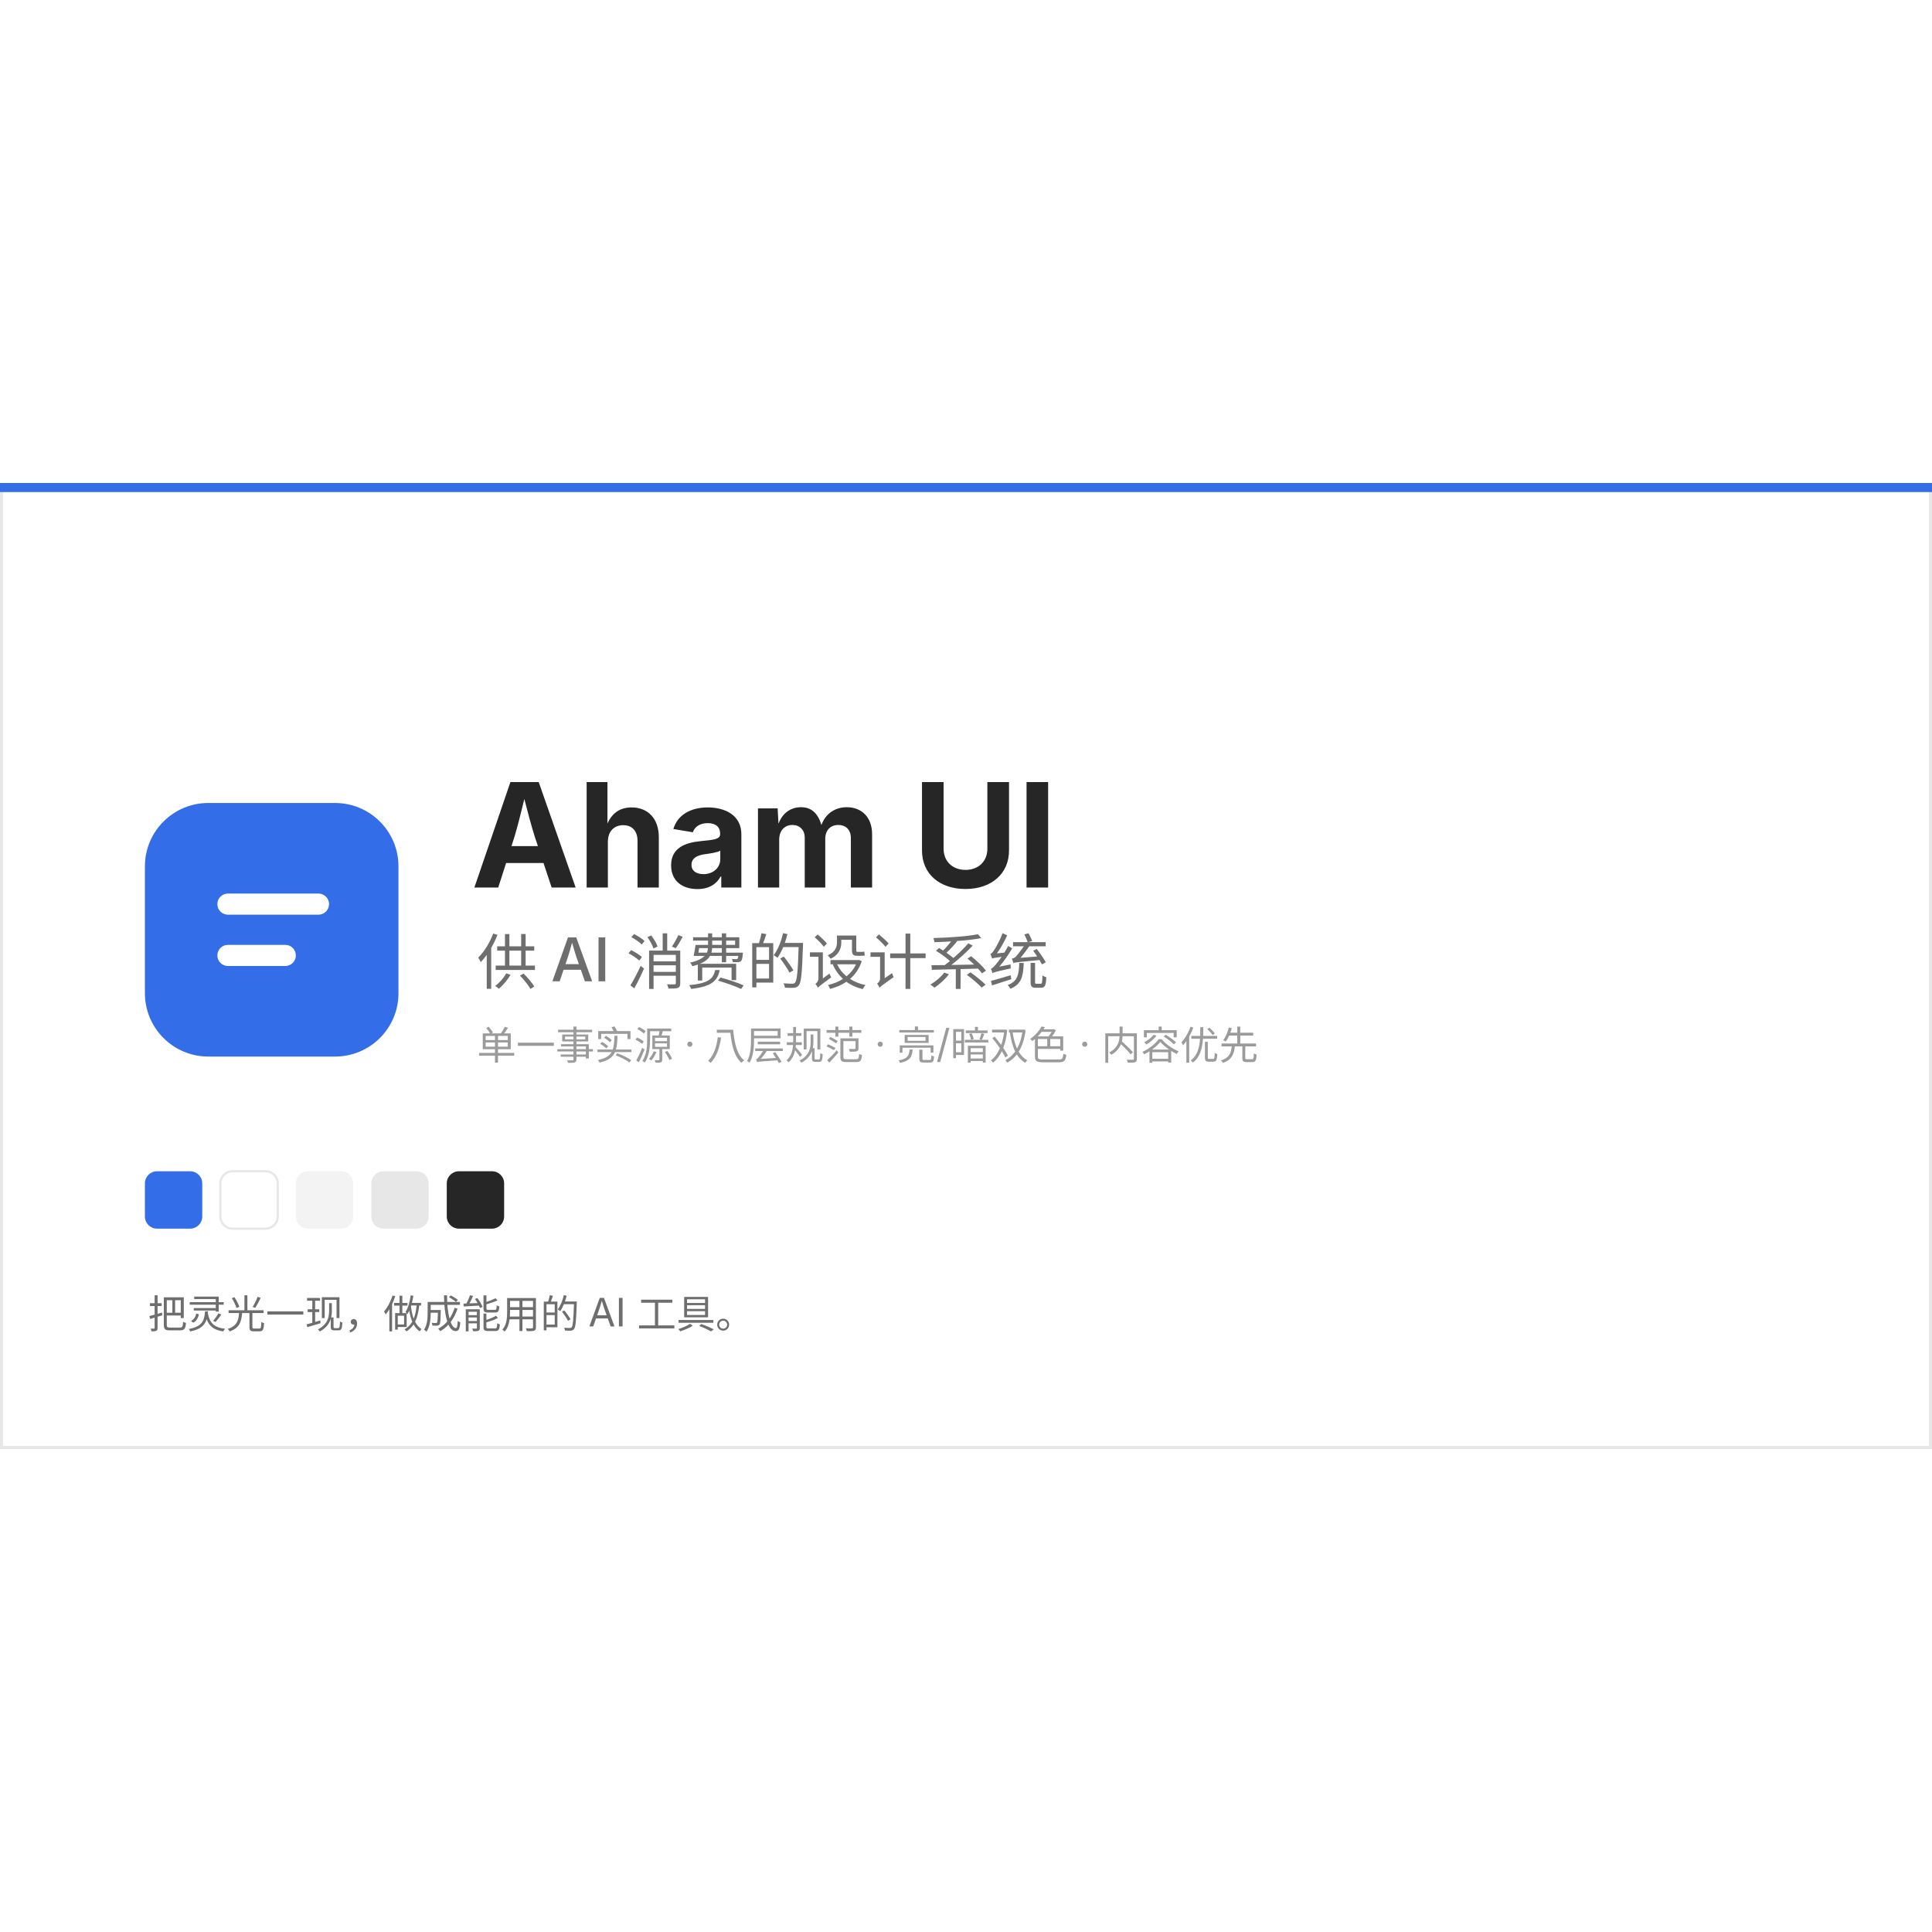
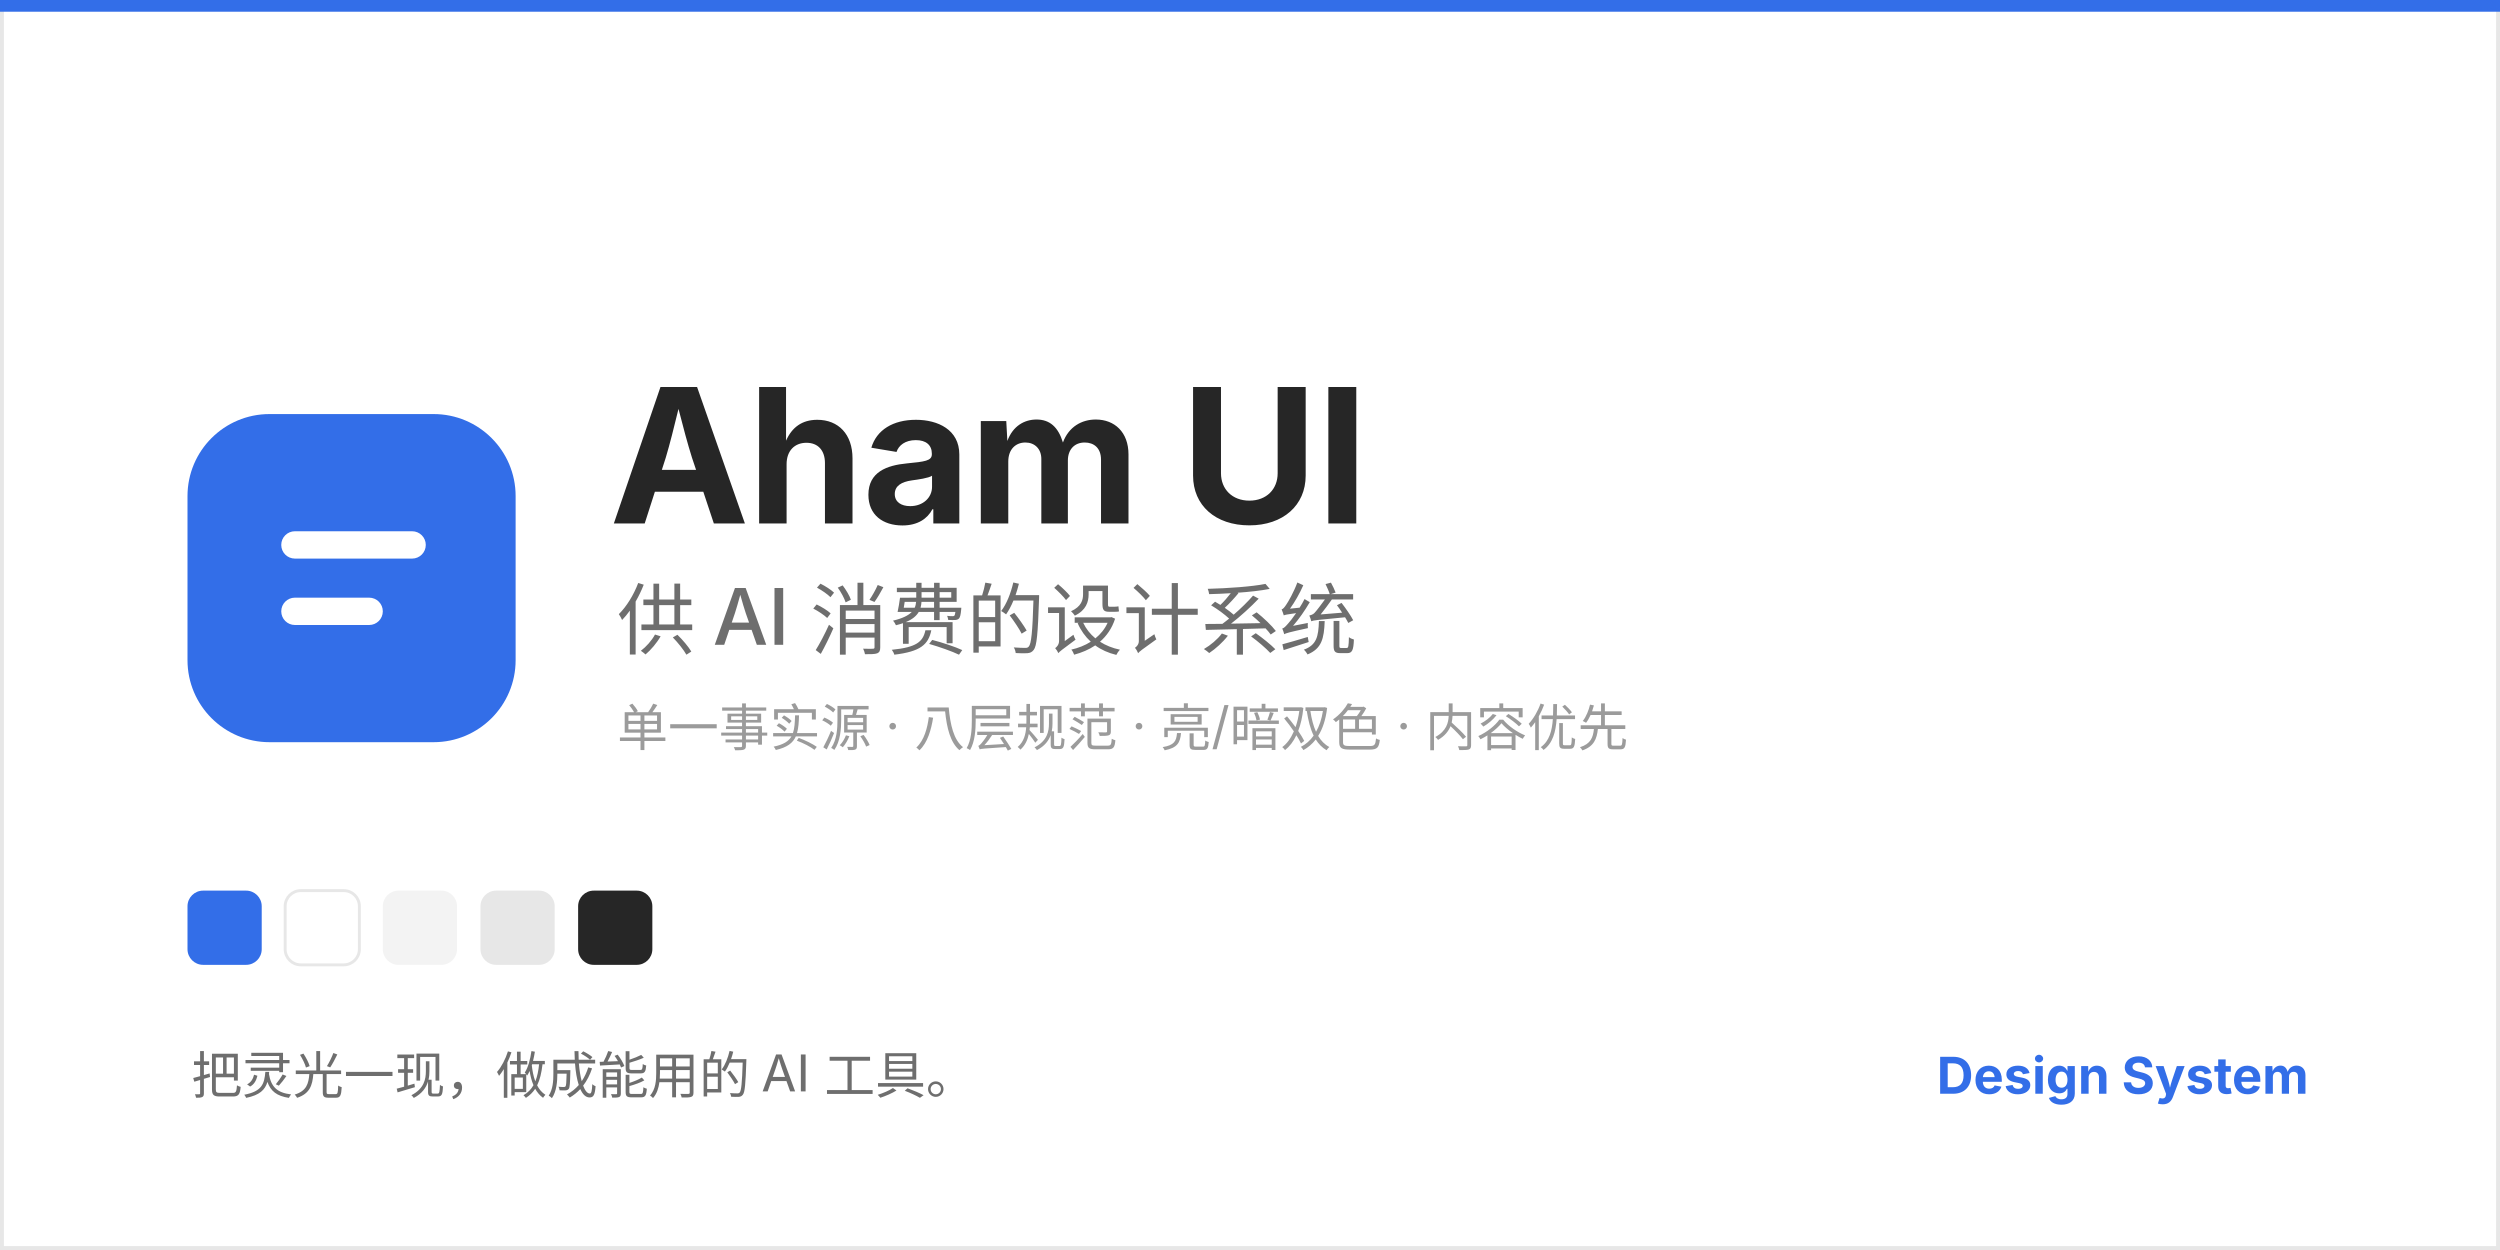
- <svg xmlns="http://www.w3.org/2000/svg" width="1280" height="1280" viewBox="0 0 1280 1280" fill="none">
-   <rect width="1280" height="1280" fill="#FFFFFF" />
-   <g transform="translate(0,320)">
-     <rect x="1" y="1" width="1278" height="638" fill="#FFFFFF" stroke="#E7E7E7" stroke-width="2" />
-     <rect x="0" y="0" width="1280" height="6" fill="#336EE8" />
-     <g transform="translate(96,212)">
-       <rect width="168" height="168" rx="42" fill="#336EE8" />
-       <rect x="48" y="60" width="74" height="14" rx="7" fill="#FFFFFF" />
-       <rect x="48" y="94" width="52" height="14" rx="7" fill="#FFFFFF" />
-     </g>
-     <g font-family="'Inter','PingFang SC','Microsoft YaHei',system-ui,-apple-system,sans-serif">
-       <text x="312" y="268" font-size="96" font-weight="700" fill="#262626" letter-spacing="-1">Aham UI</text>
-       <text x="316" y="332" font-size="40" font-weight="500" fill="#6E6E6E">供 AI 消费的设计系统</text>
-       <text x="316" y="382" font-size="26" font-weight="400" fill="#9B9B9B">单一事实源 · 八层规范 · 亮/暗双色 · 内容优先</text>
-     </g>
-     <g transform="translate(96,456)">
-       <rect width="38" height="38" rx="8" fill="#336EE8" />
-       <rect x="50" width="38" height="38" rx="8" fill="#FFFFFF" stroke="#E7E7E7" stroke-width="1.5" />
-       <rect x="100" width="38" height="38" rx="8" fill="#F3F3F3" />
-       <rect x="150" width="38" height="38" rx="8" fill="#E7E7E7" />
-       <rect x="200" width="38" height="38" rx="8" fill="#262626" />
-     </g>
-     <g font-family="'Inter','PingFang SC','Microsoft YaHei',system-ui,sans-serif">
-       <text x="98" y="560" font-size="26" font-weight="400" fill="#6E6E6E">把灵光一现，做成能用的 AI 工具。</text>
-     </g>
+ <svg xmlns="http://www.w3.org/2000/svg" width="1280" height="640" viewBox="0 0 1280 640">
+   <rect x="0" y="0" width="1280" height="640" fill="#FFFFFF" />
+   <rect x="1" y="1" width="1278" height="638" fill="none" stroke="#E7E7E7" stroke-width="2" />
+   <rect x="0" y="0" width="1280" height="6" fill="#336EE8" />
+   <g transform="translate(96,212)">
+     <rect width="168" height="168" rx="42" fill="#336EE8" />
+     <rect x="48" y="60" width="74" height="14" rx="7" fill="#FFFFFF" />
+     <rect x="48" y="94" width="52" height="14" rx="7" fill="#FFFFFF" />
  </g>
+   <text x="312" y="268" font-family="'Inter','PingFang SC','Microsoft YaHei',system-ui,-apple-system,sans-serif" font-size="96" font-weight="700" letter-spacing="-1" fill="#262626">Aham UI</text>
+   <text x="316" y="332" font-family="'Inter','PingFang SC','Microsoft YaHei',system-ui,-apple-system,sans-serif" font-size="40" font-weight="500" fill="#6E6E6E">供 AI 消费的设计系统</text>
+   <text x="316" y="382" font-family="'Inter','PingFang SC','Microsoft YaHei',system-ui,-apple-system,sans-serif" font-size="26" fill="#9B9B9B">单一事实源 · 八层规范 · 亮/暗双色 · 内容优先</text>
+   <g transform="translate(96,456)">
+     <rect x="0" y="0" width="38" height="38" rx="8" fill="#336EE8" />
+     <rect x="50" y="0" width="38" height="38" rx="8" fill="#FFFFFF" />
+     <rect x="50" y="0" width="38" height="38" rx="8" fill="none" stroke="#E7E7E7" stroke-width="1.5" />
+     <rect x="100" y="0" width="38" height="38" rx="8" fill="#F3F3F3" />
+     <rect x="150" y="0" width="38" height="38" rx="8" fill="#E7E7E7" />
+     <rect x="200" y="0" width="38" height="38" rx="8" fill="#262626" />
+   </g>
+   <text x="98" y="560" font-family="'Inter','PingFang SC','Microsoft YaHei',system-ui,-apple-system,sans-serif" font-size="26" fill="#6E6E6E">把灵光一现，做成能用的 AI 工具。</text>
+   <text x="1182" y="560" font-family="'Inter','PingFang SC','Microsoft YaHei',system-ui,-apple-system,sans-serif" font-size="26" font-weight="700" text-anchor="end" fill="#336EE8">Design System</text>
</svg>
